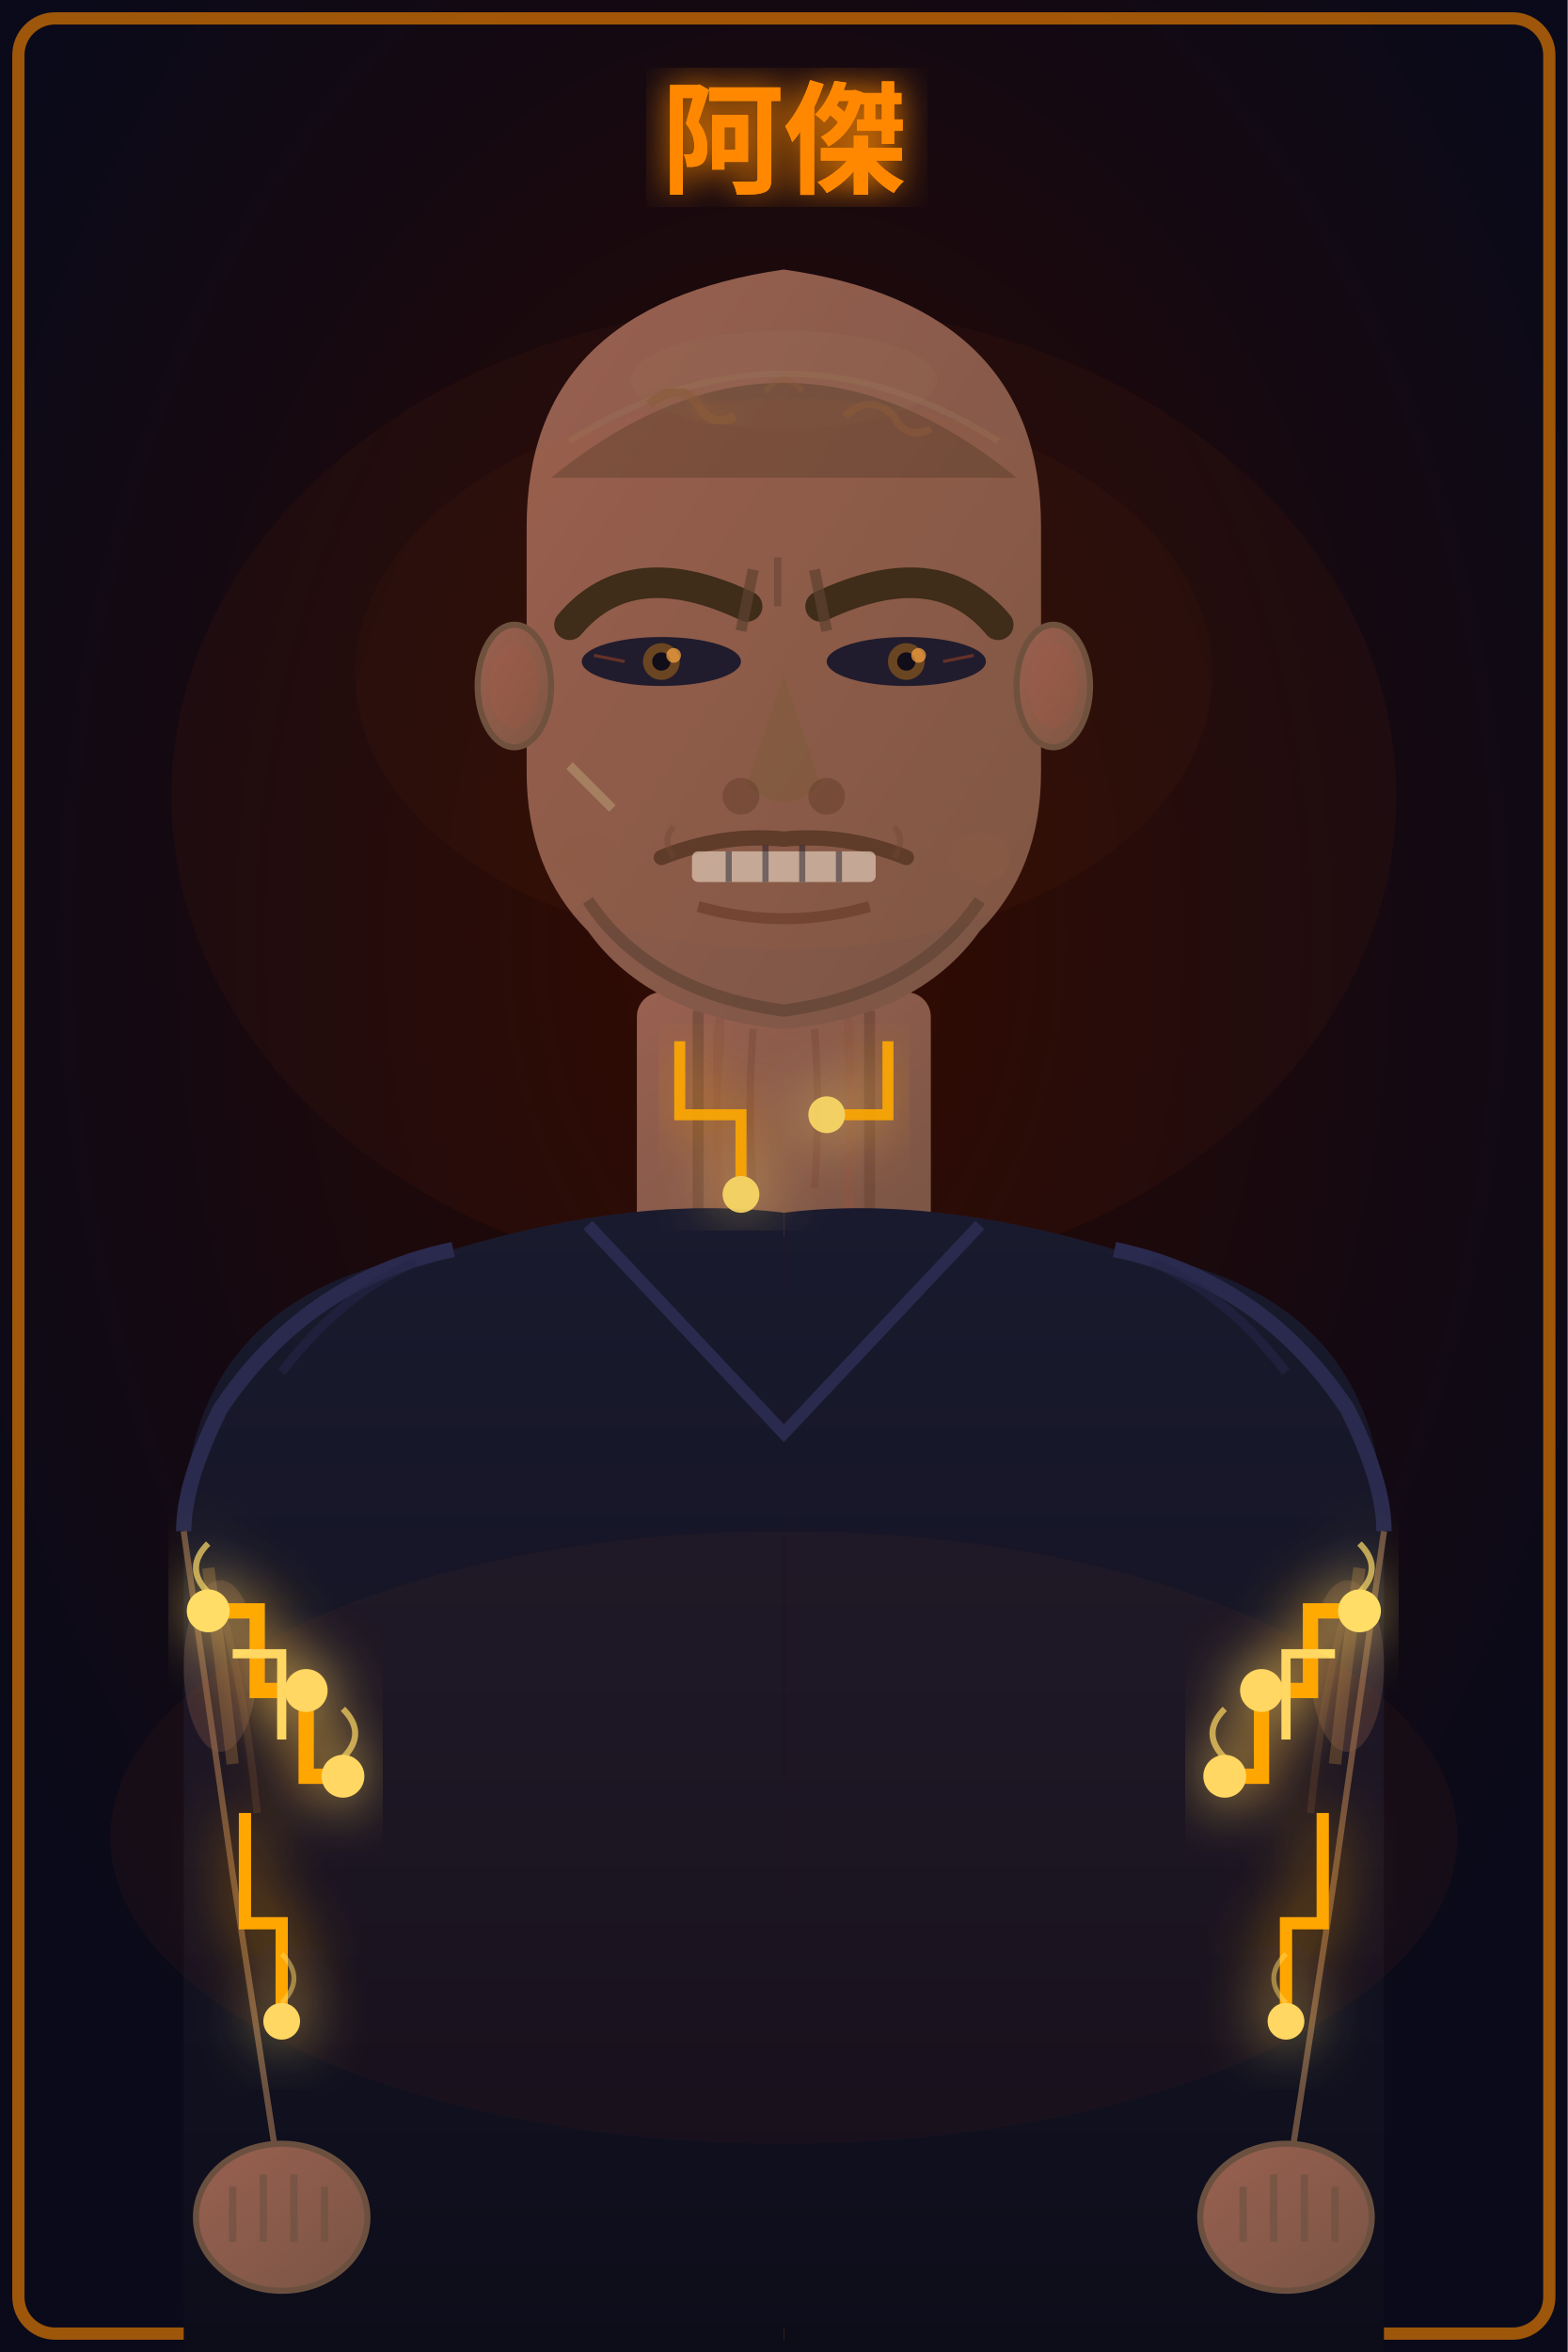
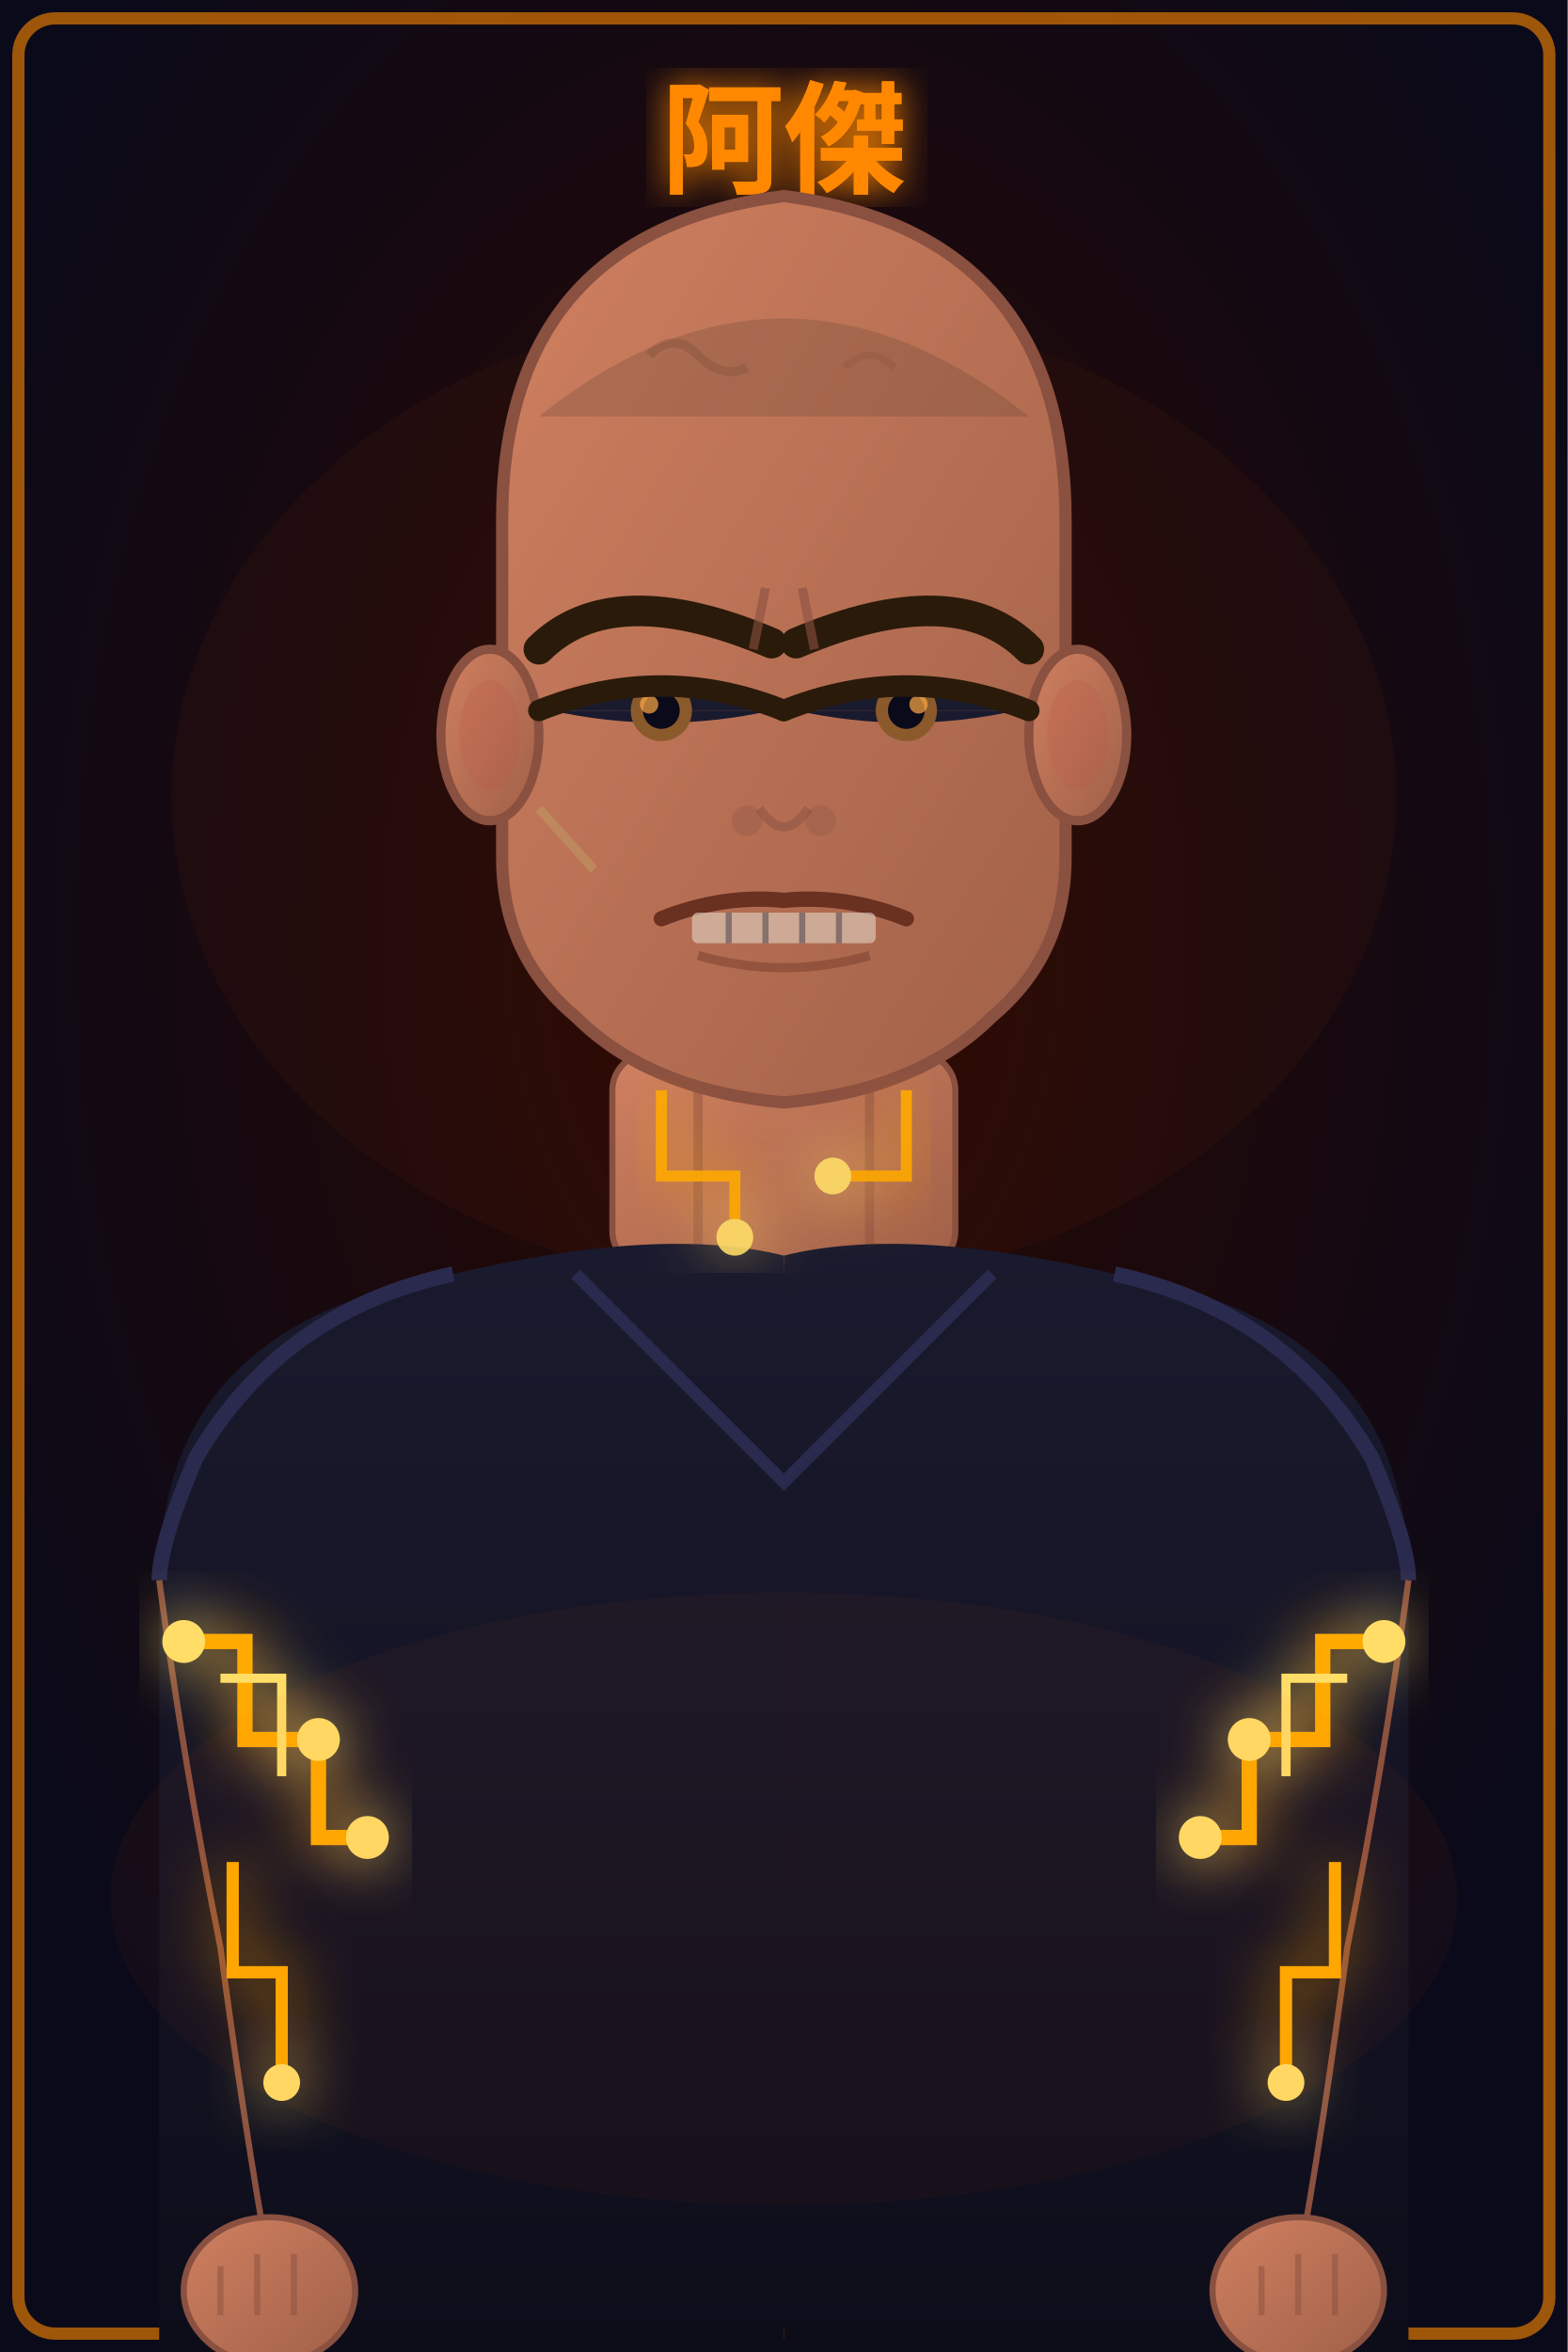
<svg xmlns="http://www.w3.org/2000/svg" width="256" height="384" viewBox="0 0 256 384">
  <defs>
    <radialGradient id="bg_glow" cx="50%" cy="40%" r="60%">
      <stop offset="0%" stop-color="#2a0800" />
      <stop offset="100%" stop-color="#0a0a1a" />
    </radialGradient>
-     <linearGradient id="angry_skin" x1="0%" y1="0%" x2="100%" y2="100%">
-       <stop offset="0%" stop-color="#996050" />
-       <stop offset="100%" stop-color="#7a5545" />
-     </linearGradient>
-     <linearGradient id="shirt_grad" x1="0%" y1="0%" x2="0%" y2="100%">
-       <stop offset="0%" stop-color="#1a1a2e" />
-       <stop offset="100%" stop-color="#0d0d1a" />
-     </linearGradient>
-     <linearGradient id="tattoo_hot" x1="0%" y1="0%" x2="100%" y2="100%">
-       <stop offset="0%" stop-color="#ffaa00" />
-       <stop offset="50%" stop-color="#ffdd66" />
-       <stop offset="100%" stop-color="#ffaa00" />
-     </linearGradient>
    <filter id="neon_orange">
      <feGaussianBlur stdDeviation="3" result="blur" />
      <feComposite in="SourceGraphic" in2="blur" operator="over" />
    </filter>
    <filter id="intense_glow">
      <feGaussianBlur stdDeviation="5" result="blur" />
      <feComposite in="SourceGraphic" in2="blur" operator="over" />
    </filter>
-     <filter id="vein_pulse">
-       <feGaussianBlur stdDeviation="1.5" result="blur" />
-       <feComposite in="SourceGraphic" in2="blur" operator="over" />
-     </filter>
-     <filter id="rage_aura">
-       <feGaussianBlur stdDeviation="8" result="blur" />
-       <feComposite in="SourceGraphic" in2="blur" operator="over" />
-     </filter>
+     <linearGradient id="skin_grad" x1="0%" y1="0%" x2="100%" y2="100%">
+       <stop offset="0%" stop-color="#d08060" />
+       <stop offset="100%" stop-color="#a06048" />
+     </linearGradient>
+     <linearGradient id="shirt_grad" x1="0%" y1="0%" x2="0%" y2="100%">
+       <stop offset="0%" stop-color="#1a1a2e" />
+       <stop offset="100%" stop-color="#0d0d1a" />
+     </linearGradient>
  </defs>
  <rect width="256" height="384" fill="url(#bg_glow)" />
  <ellipse cx="128" cy="130" rx="100" ry="80" fill="#ff4400" opacity="0.04" />
  <rect x="3" y="3" width="250" height="378" rx="6" fill="none" stroke="#ff8800" stroke-width="2" opacity="0.6" />
  <text x="128" y="30" font-family="'Courier New', monospace" font-size="20" font-weight="bold" fill="#ff8800" text-anchor="middle" filter="url(#neon_orange)">阿傑</text>
  <text x="128" y="30" font-family="'Courier New', monospace" font-size="20" font-weight="bold" fill="#ff8800" text-anchor="middle">阿傑</text>
-   <rect x="104" y="162" width="48" height="40" rx="4" fill="url(#angry_skin)" />
-   <line x1="114" y1="165" x2="114" y2="200" stroke="#6a4535" stroke-width="1.8" opacity="0.6" />
-   <line x1="142" y1="165" x2="142" y2="200" stroke="#6a4535" stroke-width="1.8" opacity="0.6" />
-   <path d="M118,166 Q116,176 117,188 Q117,195 118,200" fill="none" stroke="#8a5545" stroke-width="2" opacity="0.7" filter="url(#vein_pulse)" />
-   <path d="M138,166 Q140,176 139,188 Q139,195 138,200" fill="none" stroke="#8a5545" stroke-width="2" opacity="0.7" filter="url(#vein_pulse)" />
-   <path d="M123,168 Q122,180 123,194" fill="none" stroke="#7a4a3a" stroke-width="1.2" opacity="0.5" />
-   <path d="M133,168 Q134,180 133,194" fill="none" stroke="#7a4a3a" stroke-width="1.2" opacity="0.5" />
-   <path d="M128,198 Q128,208 128,220 L128,384 L30,384 L30,250 Q30,210 74,204 Q104,195 128,198 Z" fill="url(#shirt_grad)" />
-   <path d="M128,198 Q128,208 128,220 L128,384 L226,384 L226,250 Q226,210 182,204 Q152,195 128,198 Z" fill="url(#shirt_grad)" />
-   <path d="M74,204 Q50,209 36,230 Q30,242 30,250" fill="none" stroke="#2a2a4e" stroke-width="2.5" />
-   <path d="M182,204 Q206,209 220,230 Q226,242 226,250" fill="none" stroke="#2a2a4e" stroke-width="2.5" />
-   <path d="M68,206 Q56,211 46,224" fill="none" stroke="#252548" stroke-width="1.5" opacity="0.6" />
-   <path d="M188,206 Q200,211 210,224" fill="none" stroke="#252548" stroke-width="1.5" opacity="0.6" />
-   <path d="M30,250 Q34,278 38,306 Q42,332 46,358" fill="url(#angry_skin)" stroke="#6b5040" stroke-width="1" />
-   <path d="M226,250 Q222,278 218,306 Q214,332 210,358" fill="url(#angry_skin)" stroke="#6b5040" stroke-width="1" />
-   <path d="M34,256 Q36,270 38,288" fill="none" stroke="#7a5a3a" stroke-width="2" opacity="0.5" />
-   <path d="M36,262 Q40,276 42,296" fill="none" stroke="#6a4a3a" stroke-width="1.2" opacity="0.3" />
-   <ellipse cx="36" cy="272" rx="6" ry="14" fill="#8a6050" opacity="0.3" />
-   <path d="M222,256 Q220,270 218,288" fill="none" stroke="#7a5a3a" stroke-width="2" opacity="0.5" />
-   <path d="M220,262 Q216,276 214,296" fill="none" stroke="#6a4a3a" stroke-width="1.2" opacity="0.3" />
-   <ellipse cx="220" cy="272" rx="6" ry="14" fill="#8a6050" opacity="0.3" />
-   <ellipse cx="46" cy="362" rx="14" ry="12" fill="url(#angry_skin)" stroke="#6b5040" stroke-width="1" />
-   <line x1="38" y1="357" x2="38" y2="366" stroke="#6b5040" stroke-width="1.2" opacity="0.6" />
-   <line x1="43" y1="355" x2="43" y2="366" stroke="#6b5040" stroke-width="1.2" opacity="0.6" />
-   <line x1="48" y1="355" x2="48" y2="366" stroke="#6b5040" stroke-width="1.2" opacity="0.6" />
-   <line x1="53" y1="357" x2="53" y2="366" stroke="#6b5040" stroke-width="1.2" opacity="0.6" />
-   <ellipse cx="210" cy="362" rx="14" ry="12" fill="url(#angry_skin)" stroke="#6b5040" stroke-width="1" />
-   <line x1="203" y1="357" x2="203" y2="366" stroke="#6b5040" stroke-width="1.2" opacity="0.6" />
-   <line x1="208" y1="355" x2="208" y2="366" stroke="#6b5040" stroke-width="1.2" opacity="0.6" />
-   <line x1="213" y1="355" x2="213" y2="366" stroke="#6b5040" stroke-width="1.2" opacity="0.6" />
-   <line x1="218" y1="357" x2="218" y2="366" stroke="#6b5040" stroke-width="1.2" opacity="0.6" />
+   <rect x="100" y="172" width="56" height="35" rx="6" fill="url(#skin_grad)" stroke="#8a5040" stroke-width="1" />
+   <line x1="114" y1="175" x2="114" y2="205" stroke="#8a5040" stroke-width="1.5" opacity="0.5" />
+   <line x1="142" y1="175" x2="142" y2="205" stroke="#8a5040" stroke-width="1.5" opacity="0.5" />
+   <path d="M128,205 L128,384 L26,384 L26,258 Q26,216 74,208 Q108,200 128,205 Z" fill="url(#shirt_grad)" />
+   <path d="M128,205 L128,384 L230,384 L230,258 Q230,216 182,208 Q148,200 128,205 Z" fill="url(#shirt_grad)" />
+   <path d="M74,208 Q46,214 32,238 Q26,252 26,258" fill="none" stroke="#2a2a4e" stroke-width="2.5" />
+   <path d="M182,208 Q210,214 224,238 Q230,252 230,258" fill="none" stroke="#2a2a4e" stroke-width="2.5" />
+   <path d="M26,258 Q30,288 36,318 Q40,348 44,370" fill="url(#skin_grad)" stroke="#8a5040" stroke-width="1" />
+   <path d="M230,258 Q226,288 220,318 Q216,348 212,370" fill="url(#skin_grad)" stroke="#8a5040" stroke-width="1" />
+   <ellipse cx="44" cy="374" rx="14" ry="12" fill="url(#skin_grad)" stroke="#8a5040" stroke-width="1" />
+   <line x1="36" y1="370" x2="36" y2="378" stroke="#8a5040" stroke-width="1" opacity="0.5" />
+   <line x1="42" y1="368" x2="42" y2="378" stroke="#8a5040" stroke-width="1" opacity="0.5" />
+   <line x1="48" y1="368" x2="48" y2="378" stroke="#8a5040" stroke-width="1" opacity="0.5" />
+   <ellipse cx="212" cy="374" rx="14" ry="12" fill="url(#skin_grad)" stroke="#8a5040" stroke-width="1" />
+   <line x1="206" y1="370" x2="206" y2="378" stroke="#8a5040" stroke-width="1" opacity="0.5" />
+   <line x1="212" y1="368" x2="212" y2="378" stroke="#8a5040" stroke-width="1" opacity="0.5" />
+   <line x1="218" y1="368" x2="218" y2="378" stroke="#8a5040" stroke-width="1" opacity="0.5" />
  <g filter="url(#intense_glow)" opacity="1">
-     <path d="M34,263 L42,263 L42,276 L50,276 L50,290 L56,290" fill="none" stroke="#ffaa00" stroke-width="2.5" />
-     <path d="M38,270 L46,270 L46,284" fill="none" stroke="#ffdd66" stroke-width="1.5" />
-     <circle cx="34" cy="263" r="3.5" fill="#ffdd66" />
-     <circle cx="50" cy="276" r="3.5" fill="#ffdd66" />
-     <circle cx="56" cy="290" r="3.5" fill="#ffdd66" />
-     <path d="M40,296 L40,314 L46,314 L46,330" fill="none" stroke="#ffaa00" stroke-width="2" />
-     <circle cx="46" cy="330" r="3" fill="#ffdd66" />
-     <path d="M34,260 Q30,256 34,252" fill="none" stroke="#ffdd66" stroke-width="1" opacity="0.7" />
-     <path d="M56,287 Q60,283 56,279" fill="none" stroke="#ffdd66" stroke-width="1" opacity="0.7" />
-     <path d="M46,327 Q50,323 46,319" fill="none" stroke="#ffdd66" stroke-width="0.8" opacity="0.5" />
+     <path d="M30,268 L40,268 L40,284 L52,284 L52,300 L60,300" fill="none" stroke="#ffaa00" stroke-width="2.5" />
+     <circle cx="30" cy="268" r="3.5" fill="#ffdd66" />
+     <circle cx="52" cy="284" r="3.5" fill="#ffdd66" />
+     <circle cx="60" cy="300" r="3.5" fill="#ffdd66" />
+     <path d="M36,274 L46,274 L46,290" fill="none" stroke="#ffdd66" stroke-width="1.5" />
+     <path d="M38,304 L38,322 L46,322 L46,340" fill="none" stroke="#ffaa00" stroke-width="2" />
+     <circle cx="46" cy="340" r="3" fill="#ffdd66" />
  </g>
  <g filter="url(#intense_glow)" opacity="1">
-     <path d="M222,263 L214,263 L214,276 L206,276 L206,290 L200,290" fill="none" stroke="#ffaa00" stroke-width="2.5" />
-     <path d="M218,270 L210,270 L210,284" fill="none" stroke="#ffdd66" stroke-width="1.5" />
-     <circle cx="222" cy="263" r="3.5" fill="#ffdd66" />
-     <circle cx="206" cy="276" r="3.5" fill="#ffdd66" />
-     <circle cx="200" cy="290" r="3.5" fill="#ffdd66" />
-     <path d="M216,296 L216,314 L210,314 L210,330" fill="none" stroke="#ffaa00" stroke-width="2" />
-     <circle cx="210" cy="330" r="3" fill="#ffdd66" />
-     <path d="M222,260 Q226,256 222,252" fill="none" stroke="#ffdd66" stroke-width="1" opacity="0.7" />
-     <path d="M200,287 Q196,283 200,279" fill="none" stroke="#ffdd66" stroke-width="1" opacity="0.7" />
-     <path d="M210,327 Q206,323 210,319" fill="none" stroke="#ffdd66" stroke-width="0.8" opacity="0.5" />
+     <path d="M226,268 L216,268 L216,284 L204,284 L204,300 L196,300" fill="none" stroke="#ffaa00" stroke-width="2.5" />
+     <circle cx="226" cy="268" r="3.5" fill="#ffdd66" />
+     <circle cx="204" cy="284" r="3.5" fill="#ffdd66" />
+     <circle cx="196" cy="300" r="3.5" fill="#ffdd66" />
+     <path d="M220,274 L210,274 L210,290" fill="none" stroke="#ffdd66" stroke-width="1.5" />
+     <path d="M218,304 L218,322 L210,322 L210,340" fill="none" stroke="#ffaa00" stroke-width="2" />
+     <circle cx="210" cy="340" r="3" fill="#ffdd66" />
  </g>
-   <path d="M96,200 L128,234 L160,200" fill="none" stroke="#2a2a4e" stroke-width="2" />
-   <path d="M86,86 Q86,50 128,44 Q170,50 170,86 L170,126 Q170,142 160,152 Q150,166 128,168 Q106,166 96,152 Q86,142 86,126 Z" fill="url(#angry_skin)" />
-   <path d="M96,147 Q106,162 128,165 Q150,162 160,147" fill="none" stroke="#5a4030" stroke-width="2" opacity="0.6" />
-   <ellipse cx="96" cy="140" rx="5" ry="4" fill="#8a5a45" opacity="0.35" />
-   <ellipse cx="160" cy="140" rx="5" ry="4" fill="#8a5a45" opacity="0.35" />
-   <path d="M93,72 Q128,50 163,72" fill="none" stroke="#9a7a5a" stroke-width="1" opacity="0.3" />
-   <ellipse cx="128" cy="62" rx="25" ry="8" fill="#9a7a5a" opacity="0.15" />
-   <path d="M90,78 Q128,47 166,78" fill="#3a2a1a" opacity="0.3" />
-   <path d="M106,66 Q111,62 114,66 Q116,70 120,68" fill="none" stroke="#8a5a3a" stroke-width="1.5" opacity="0.7" filter="url(#vein_pulse)" />
-   <path d="M138,68 Q142,64 146,68 Q148,72 152,70" fill="none" stroke="#8a5a3a" stroke-width="1.2" opacity="0.5" />
-   <path d="M125,64 Q128,60 131,64" fill="none" stroke="#8a5a3a" stroke-width="1" opacity="0.4" />
-   <ellipse cx="84" cy="112" rx="6" ry="10" fill="url(#angry_skin)" stroke="#6b5040" stroke-width="1" />
-   <ellipse cx="172" cy="112" rx="6" ry="10" fill="url(#angry_skin)" stroke="#6b5040" stroke-width="1" />
-   <ellipse cx="84" cy="112" rx="4" ry="7" fill="#aa5545" opacity="0.2" />
-   <ellipse cx="172" cy="112" rx="4" ry="7" fill="#aa5545" opacity="0.2" />
-   <ellipse cx="108" cy="108" rx="13" ry="4" fill="#1a1a2e" />
-   <ellipse cx="148" cy="108" rx="13" ry="4" fill="#1a1a2e" />
-   <circle cx="108" cy="108" r="3" fill="#664422" />
-   <circle cx="148" cy="108" r="3" fill="#664422" />
-   <circle cx="108" cy="108" r="1.5" fill="#0a0a1a" />
-   <circle cx="148" cy="108" r="1.5" fill="#0a0a1a" />
-   <circle cx="110" cy="107" r="1.2" fill="#ffaa44" opacity="0.7" />
-   <circle cx="150" cy="107" r="1.2" fill="#ffaa44" opacity="0.7" />
-   <path d="M97,107 L102,108" fill="none" stroke="#aa4422" stroke-width="0.5" opacity="0.5" />
-   <path d="M154,108 L159,107" fill="none" stroke="#aa4422" stroke-width="0.5" opacity="0.5" />
-   <path d="M93,102 Q103,90 122,99" fill="none" stroke="#3a2a1a" stroke-width="5" stroke-linecap="round" />
-   <path d="M134,99 Q153,90 163,102" fill="none" stroke="#3a2a1a" stroke-width="5" stroke-linecap="round" />
-   <line x1="123" y1="93" x2="121" y2="103" stroke="#5a4030" stroke-width="1.8" opacity="0.7" />
-   <line x1="133" y1="93" x2="135" y2="103" stroke="#5a4030" stroke-width="1.8" opacity="0.7" />
-   <line x1="127" y1="91" x2="127" y2="99" stroke="#5a4030" stroke-width="1.2" opacity="0.5" />
-   <path d="M128,110 L122,128 Q128,134 134,128 Z" fill="#7a5a3a" opacity="0.5" />
-   <circle cx="121" cy="130" r="3" fill="#5a3a28" opacity="0.45" />
-   <circle cx="135" cy="130" r="3" fill="#5a3a28" opacity="0.45" />
-   <path d="M108,140 Q118,136 128,137 Q138,136 148,140" fill="none" stroke="#5a3a2a" stroke-width="2.5" stroke-linecap="round" />
-   <rect x="113" y="139" width="30" height="5" rx="1" fill="#ddccbb" opacity="0.7" />
-   <line x1="119" y1="139" x2="119" y2="144" stroke="#1a1a2e" stroke-width="1" opacity="0.5" />
-   <line x1="125" y1="138" x2="125" y2="144" stroke="#1a1a2e" stroke-width="1" opacity="0.5" />
-   <line x1="131" y1="138" x2="131" y2="144" stroke="#1a1a2e" stroke-width="1" opacity="0.5" />
-   <line x1="137" y1="139" x2="137" y2="144" stroke="#1a1a2e" stroke-width="1" opacity="0.5" />
-   <path d="M114,148 Q128,152 142,148" fill="none" stroke="#5a3020" stroke-width="1.8" opacity="0.5" />
-   <path d="M110,140 Q108,137 110,135" fill="none" stroke="#6a4535" stroke-width="1" opacity="0.4" />
-   <path d="M146,140 Q148,137 146,135" fill="none" stroke="#6a4535" stroke-width="1" opacity="0.4" />
-   <line x1="93" y1="125" x2="100" y2="132" stroke="#aa8a6a" stroke-width="1.5" opacity="0.8" />
+   <path d="M94,208 L128,242 L162,208" fill="none" stroke="#2a2a4e" stroke-width="2" />
+   <path d="M82,85 Q82,38 128,32 Q174,38 174,85 L174,140 Q174,156 162,166 Q150,178 128,180 Q106,178 94,166 Q82,156 82,140 Z" fill="url(#skin_grad)" stroke="#8a5040" stroke-width="2" />
+   <path d="M106,58 Q110,54 114,58 Q118,62 122,60" fill="none" stroke="#a06048" stroke-width="1.5" opacity="0.6" />
+   <path d="M138,60 Q142,56 146,60" fill="none" stroke="#a06048" stroke-width="1.2" opacity="0.4" />
+   <path d="M88,68 Q128,36 168,68" fill="#5a4030" opacity="0.25" />
+   <ellipse cx="80" cy="120" rx="8" ry="14" fill="url(#skin_grad)" stroke="#8a5040" stroke-width="1.5" />
+   <ellipse cx="176" cy="120" rx="8" ry="14" fill="url(#skin_grad)" stroke="#8a5040" stroke-width="1.5" />
+   <ellipse cx="80" cy="120" rx="5" ry="9" fill="#c05040" opacity="0.2" />
+   <ellipse cx="176" cy="120" rx="5" ry="9" fill="#c05040" opacity="0.2" />
+   <path d="M90,116 Q108,110 126,116" fill="#1a1a2e" />
+   <path d="M90,116 Q108,120 126,116" fill="#1a1a2e" />
+   <circle cx="108" cy="116" r="5" fill="#8b5a2b" />
+   <circle cx="108" cy="116" r="3" fill="#0a0a1a" />
+   <circle cx="106" cy="115" r="1.5" fill="#ffaa44" opacity="0.7" />
+   <path d="M88,116 Q108,108 128,116" fill="none" stroke="#2a1a0a" stroke-width="3.5" stroke-linecap="round" />
+   <path d="M130,116 Q148,110 166,116" fill="#1a1a2e" />
+   <path d="M130,116 Q148,120 166,116" fill="#1a1a2e" />
+   <circle cx="148" cy="116" r="5" fill="#8b5a2b" />
+   <circle cx="148" cy="116" r="3" fill="#0a0a1a" />
+   <circle cx="150" cy="115" r="1.5" fill="#ffaa44" opacity="0.7" />
+   <path d="M128,116 Q148,108 168,116" fill="none" stroke="#2a1a0a" stroke-width="3.5" stroke-linecap="round" />
+   <path d="M88,106 Q100,94 126,105" fill="none" stroke="#2a1a0a" stroke-width="5" stroke-linecap="round" />
+   <path d="M130,105 Q156,94 168,106" fill="none" stroke="#2a1a0a" stroke-width="5" stroke-linecap="round" />
+   <line x1="125" y1="96" x2="123" y2="106" stroke="#8a5040" stroke-width="1.5" opacity="0.6" />
+   <line x1="131" y1="96" x2="133" y2="106" stroke="#8a5040" stroke-width="1.5" opacity="0.6" />
+   <path d="M124,132 Q128,138 132,132" fill="none" stroke="#8a5040" stroke-width="1.5" opacity="0.5" />
+   <circle cx="122" cy="134" r="2.5" fill="#8a5040" opacity="0.3" />
+   <circle cx="134" cy="134" r="2.5" fill="#8a5040" opacity="0.3" />
+   <path d="M108,150 Q118,146 128,147 Q138,146 148,150" fill="none" stroke="#6a3020" stroke-width="2.5" stroke-linecap="round" />
+   <rect x="113" y="149" width="30" height="5" rx="1" fill="#ddccbb" opacity="0.65" />
+   <line x1="119" y1="149" x2="119" y2="154" stroke="#1a1a2e" stroke-width="1" opacity="0.4" />
+   <line x1="125" y1="149" x2="125" y2="154" stroke="#1a1a2e" stroke-width="1" opacity="0.4" />
+   <line x1="131" y1="149" x2="131" y2="154" stroke="#1a1a2e" stroke-width="1" opacity="0.4" />
+   <line x1="137" y1="149" x2="137" y2="154" stroke="#1a1a2e" stroke-width="1" opacity="0.4" />
+   <path d="M114,156 Q128,160 142,156" fill="none" stroke="#6a3020" stroke-width="1.5" opacity="0.4" />
+   <line x1="88" y1="132" x2="97" y2="142" stroke="#c09060" stroke-width="1.5" opacity="0.7" />
  <g filter="url(#intense_glow)" opacity="0.9">
-     <path d="M111,170 L111,182 L121,182 L121,195" fill="none" stroke="#ffaa00" stroke-width="1.8" />
-     <circle cx="121" cy="195" r="3" fill="#ffdd66" />
-     <path d="M145,170 L145,182 L135,182" fill="none" stroke="#ffaa00" stroke-width="1.8" />
-     <circle cx="135" cy="182" r="3" fill="#ffdd66" />
+     <path d="M108,178 L108,192 L120,192 L120,202" fill="none" stroke="#ffaa00" stroke-width="1.8" />
+     <circle cx="120" cy="202" r="3" fill="#ffdd66" />
+     <path d="M148,178 L148,192 L136,192" fill="none" stroke="#ffaa00" stroke-width="1.8" />
+     <circle cx="136" cy="192" r="3" fill="#ffdd66" />
  </g>
-   <ellipse cx="128" cy="300" rx="110" ry="50" fill="#ff4400" opacity="0.04" />
-   <ellipse cx="128" cy="110" rx="70" ry="45" fill="#ff6600" opacity="0.03" />
+   <ellipse cx="128" cy="310" rx="110" ry="50" fill="#ff4400" opacity="0.04" />
</svg>
